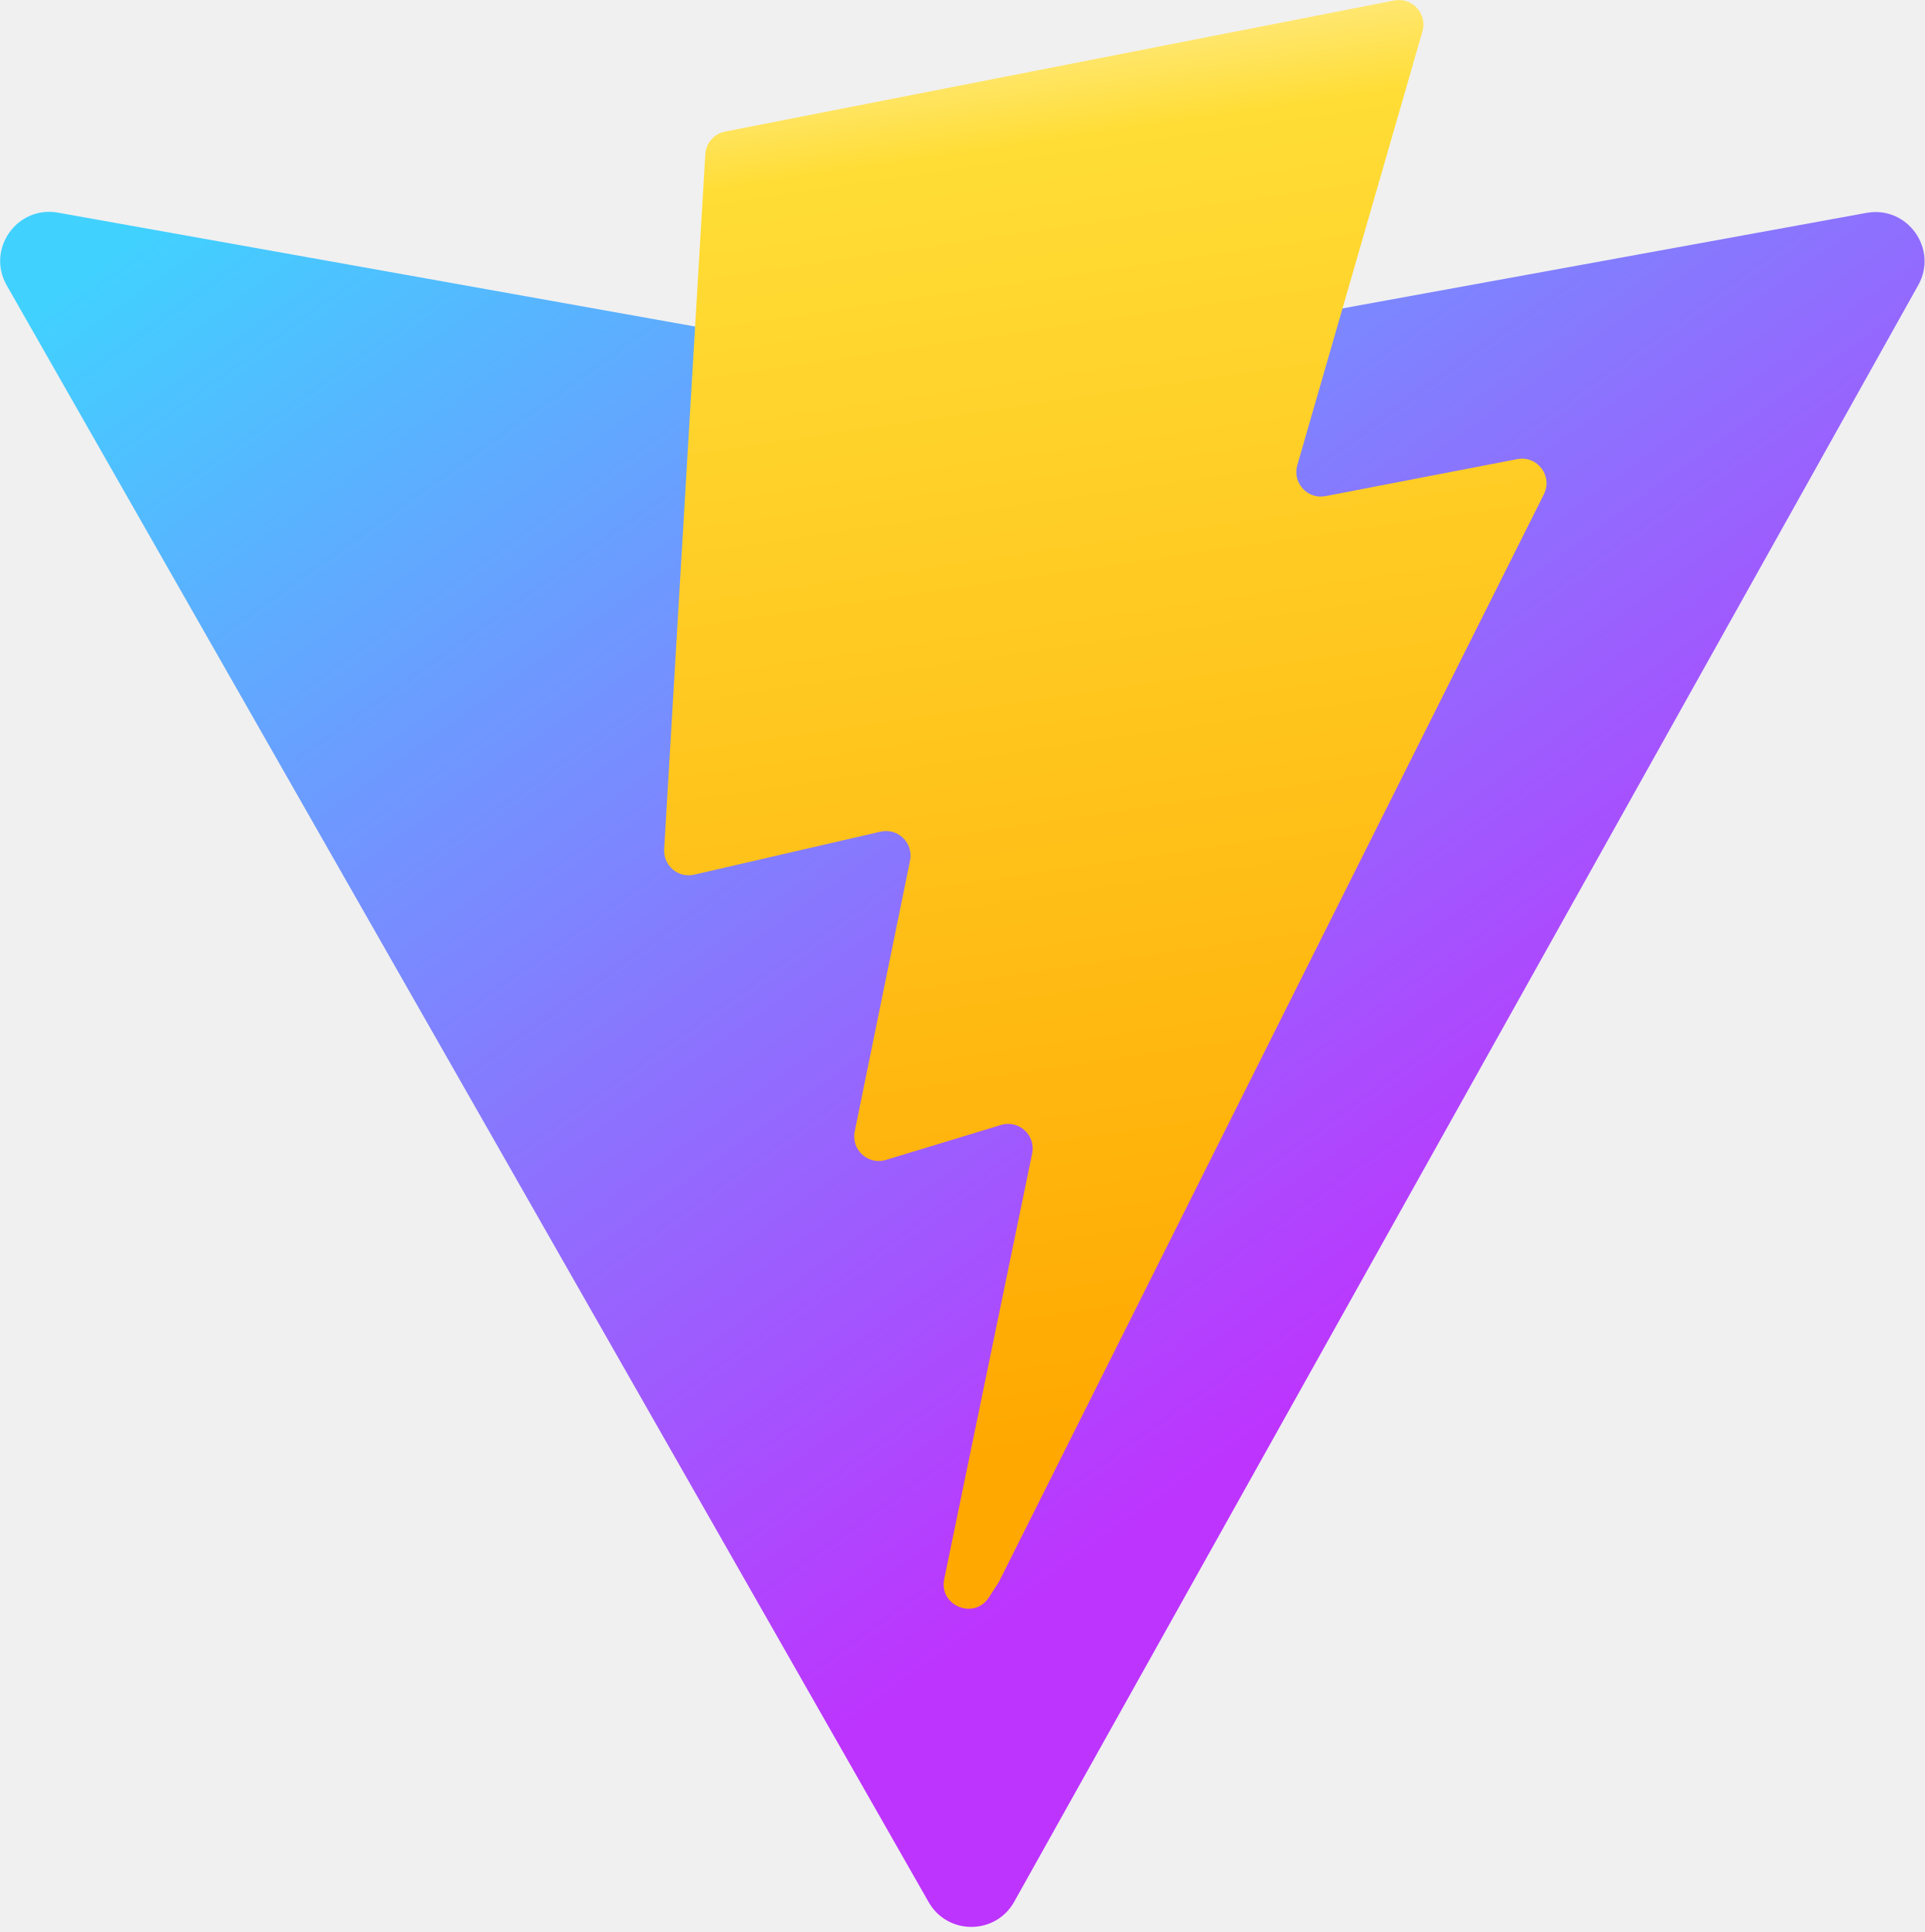
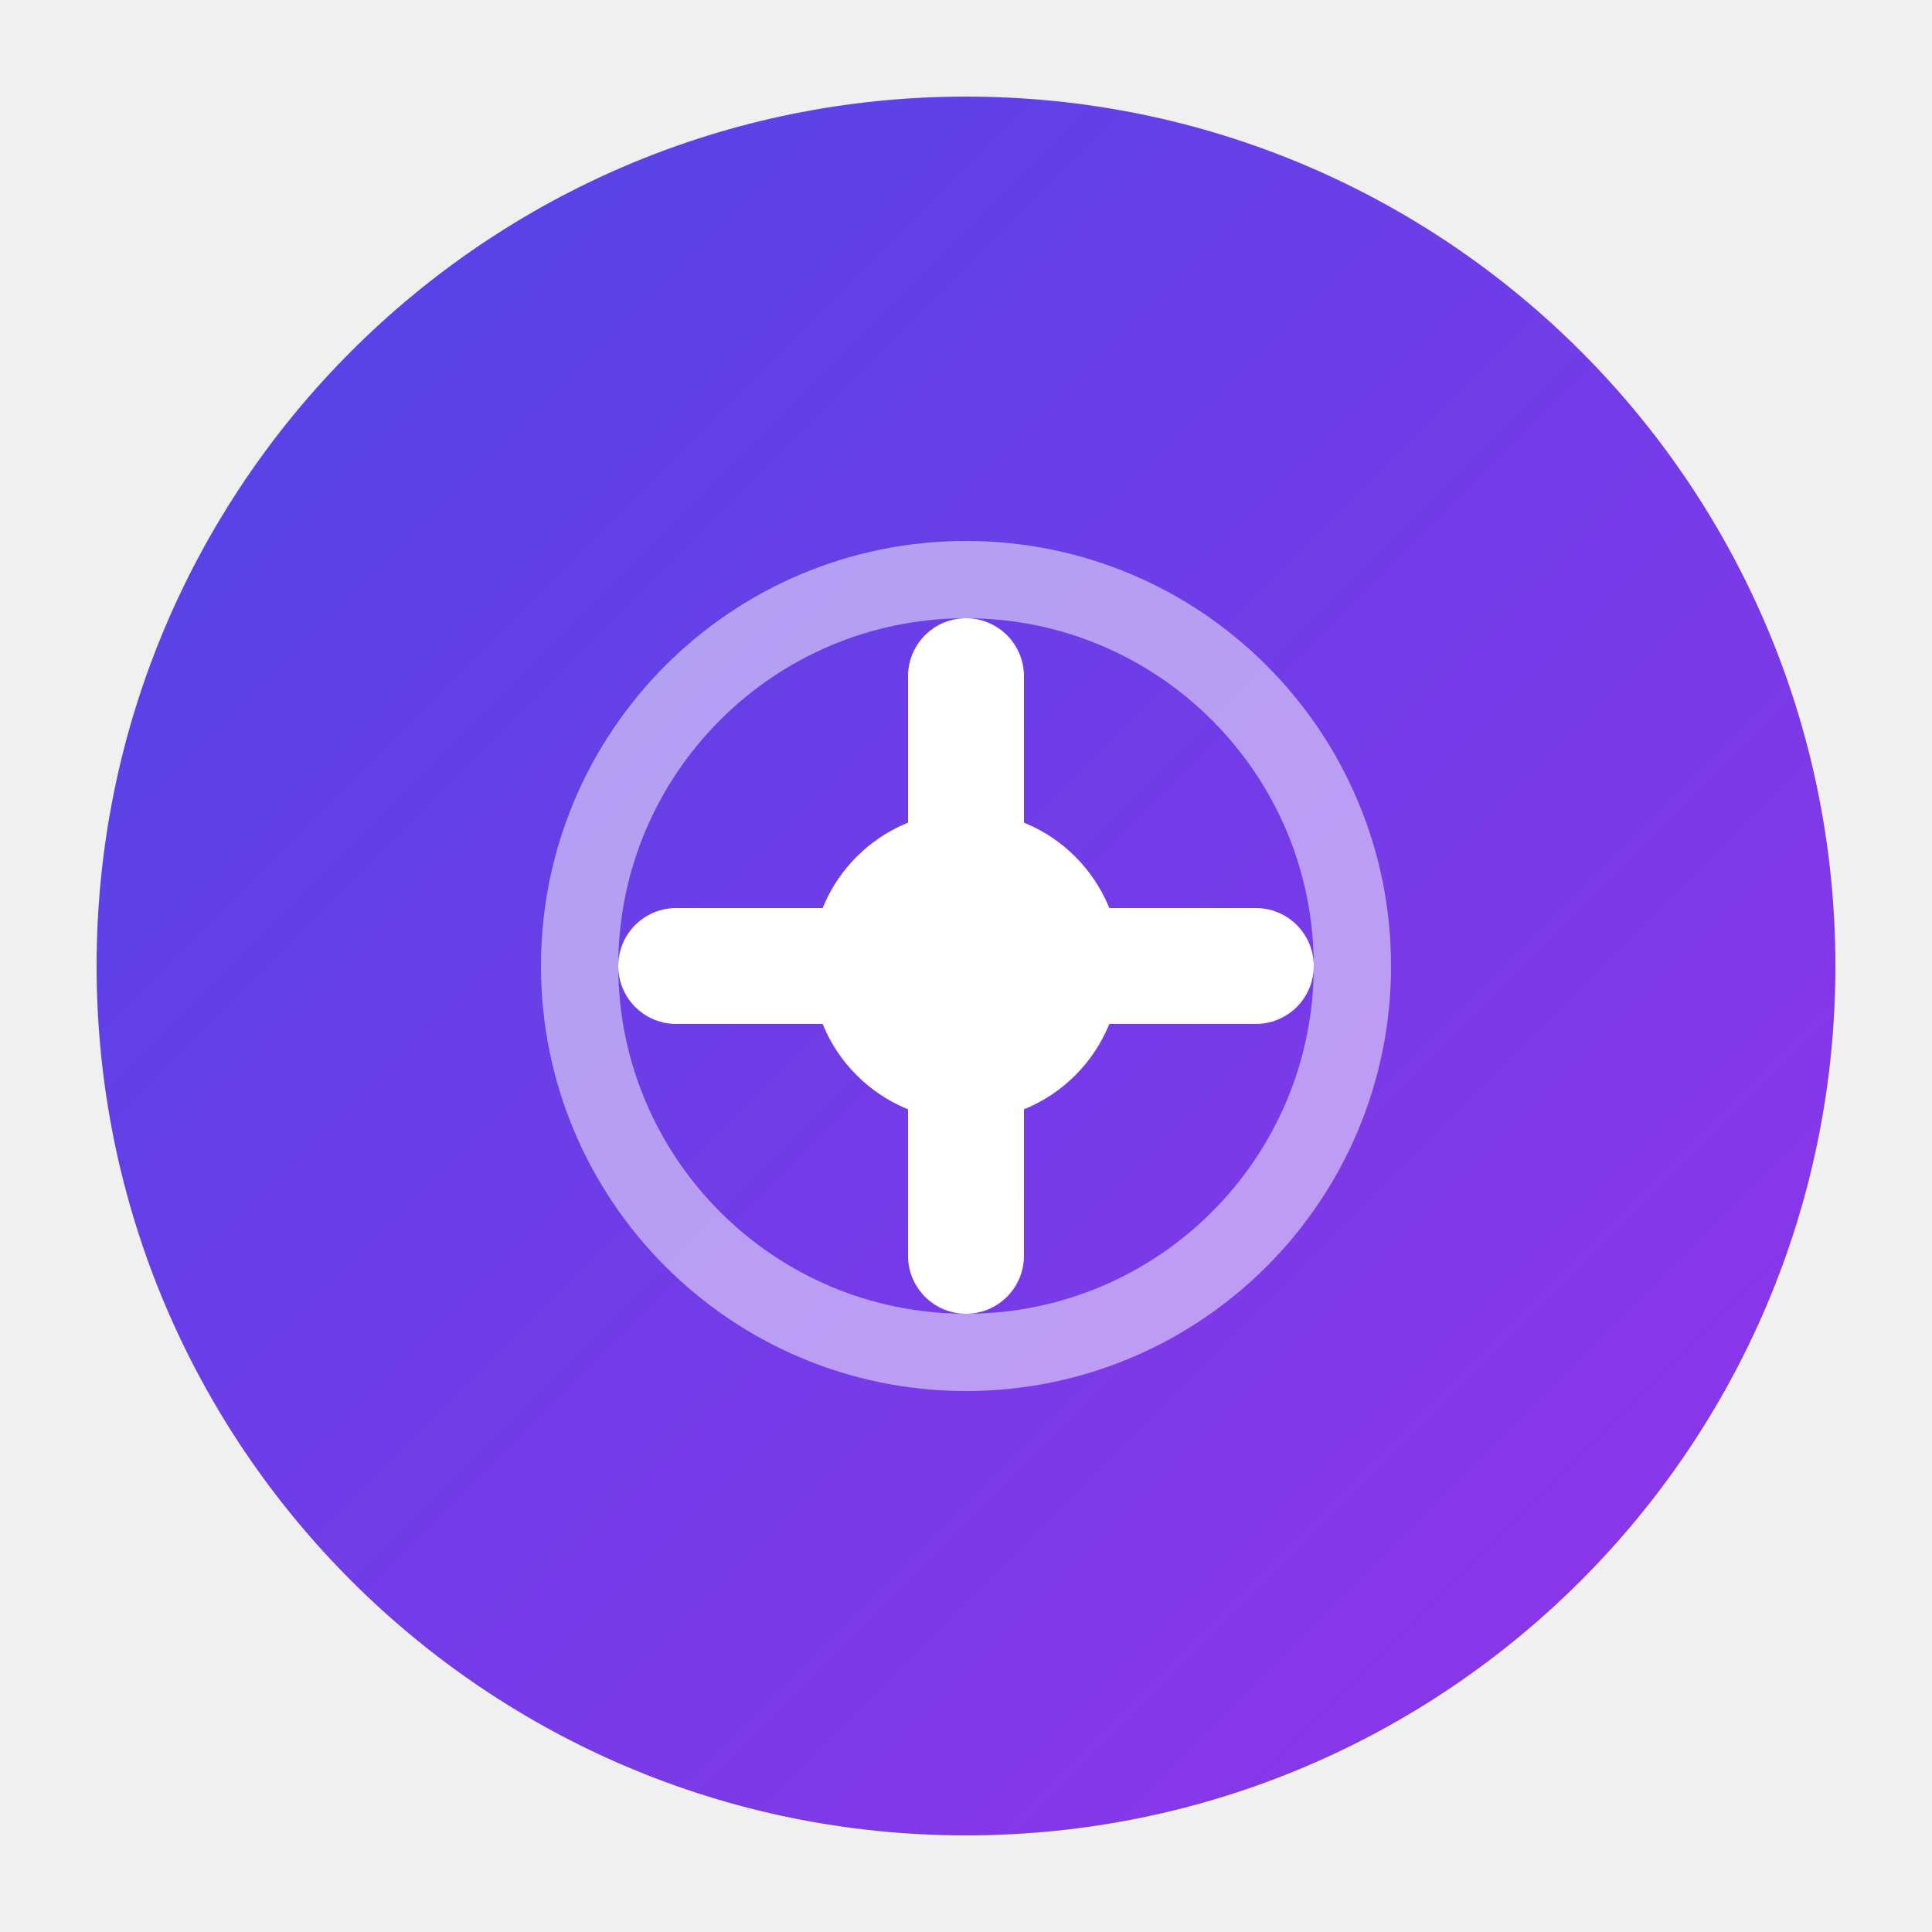
- <svg xmlns="http://www.w3.org/2000/svg" aria-hidden="true" role="img" class="iconify iconify--logos" width="31.88" height="32" preserveAspectRatio="xMidYMid meet" viewBox="0 0 256 257">
+ <svg xmlns="http://www.w3.org/2000/svg" viewBox="0 0 100 100" fill="none">
  <defs>
-     <linearGradient id="IconifyId1813088fe1fbc01fb466" x1="-.828%" x2="57.636%" y1="7.652%" y2="78.411%">
-       <stop offset="0%" stop-color="#41D1FF" />
-       <stop offset="100%" stop-color="#BD34FE" />
-     </linearGradient>
-     <linearGradient id="IconifyId1813088fe1fbc01fb467" x1="43.376%" x2="50.316%" y1="2.242%" y2="89.03%">
-       <stop offset="0%" stop-color="#FFEA83" />
-       <stop offset="8.333%" stop-color="#FFDD35" />
-       <stop offset="100%" stop-color="#FFA800" />
+     <linearGradient id="grad1" x1="0%" y1="0%" x2="100%" y2="100%">
+       <stop offset="0%" style="stop-color:#4F46E5;stop-opacity:1" />
+       <stop offset="100%" style="stop-color:#9333EA;stop-opacity:1" />
    </linearGradient>
  </defs>
-   <path fill="url(#IconifyId1813088fe1fbc01fb466)" d="M255.153 37.938L134.897 252.976c-2.483 4.44-8.862 4.466-11.382.048L.875 37.958c-2.746-4.814 1.371-10.646 6.827-9.67l120.385 21.517a6.537 6.537 0 0 0 2.322-.004l117.867-21.483c5.438-.991 9.574 4.796 6.877 9.62Z" />
-   <path fill="url(#IconifyId1813088fe1fbc01fb467)" d="M185.432.063L96.44 17.501a3.268 3.268 0 0 0-2.634 3.014l-5.474 92.456a3.268 3.268 0 0 0 3.997 3.378l24.777-5.718c2.318-.535 4.413 1.507 3.936 3.838l-7.361 36.047c-.495 2.426 1.782 4.5 4.151 3.78l15.304-4.649c2.372-.72 4.652 1.36 4.15 3.788l-11.698 56.621c-.732 3.542 3.979 5.473 5.943 2.437l1.313-2.028l72.516-144.72c1.215-2.423-.88-5.186-3.54-4.672l-25.505 4.922c-2.396.462-4.435-1.77-3.759-4.114l16.646-57.705c.677-2.35-1.37-4.583-3.769-4.113Z" />
+   <circle cx="50" cy="50" r="45" fill="url(#grad1)" />
+   <path d="M30 50C30 38.954 38.954 30 50 30C61.046 30 70 38.954 70 50C70 61.046 61.046 70 50 70C38.954 70 30 61.046 30 50Z" stroke="white" stroke-width="4" stroke-opacity="0.5" />
+   <path d="M50 35V65M35 50H65" stroke="white" stroke-width="6" stroke-linecap="round" />
+   <circle cx="50" cy="50" r="8" fill="white" />
</svg>
